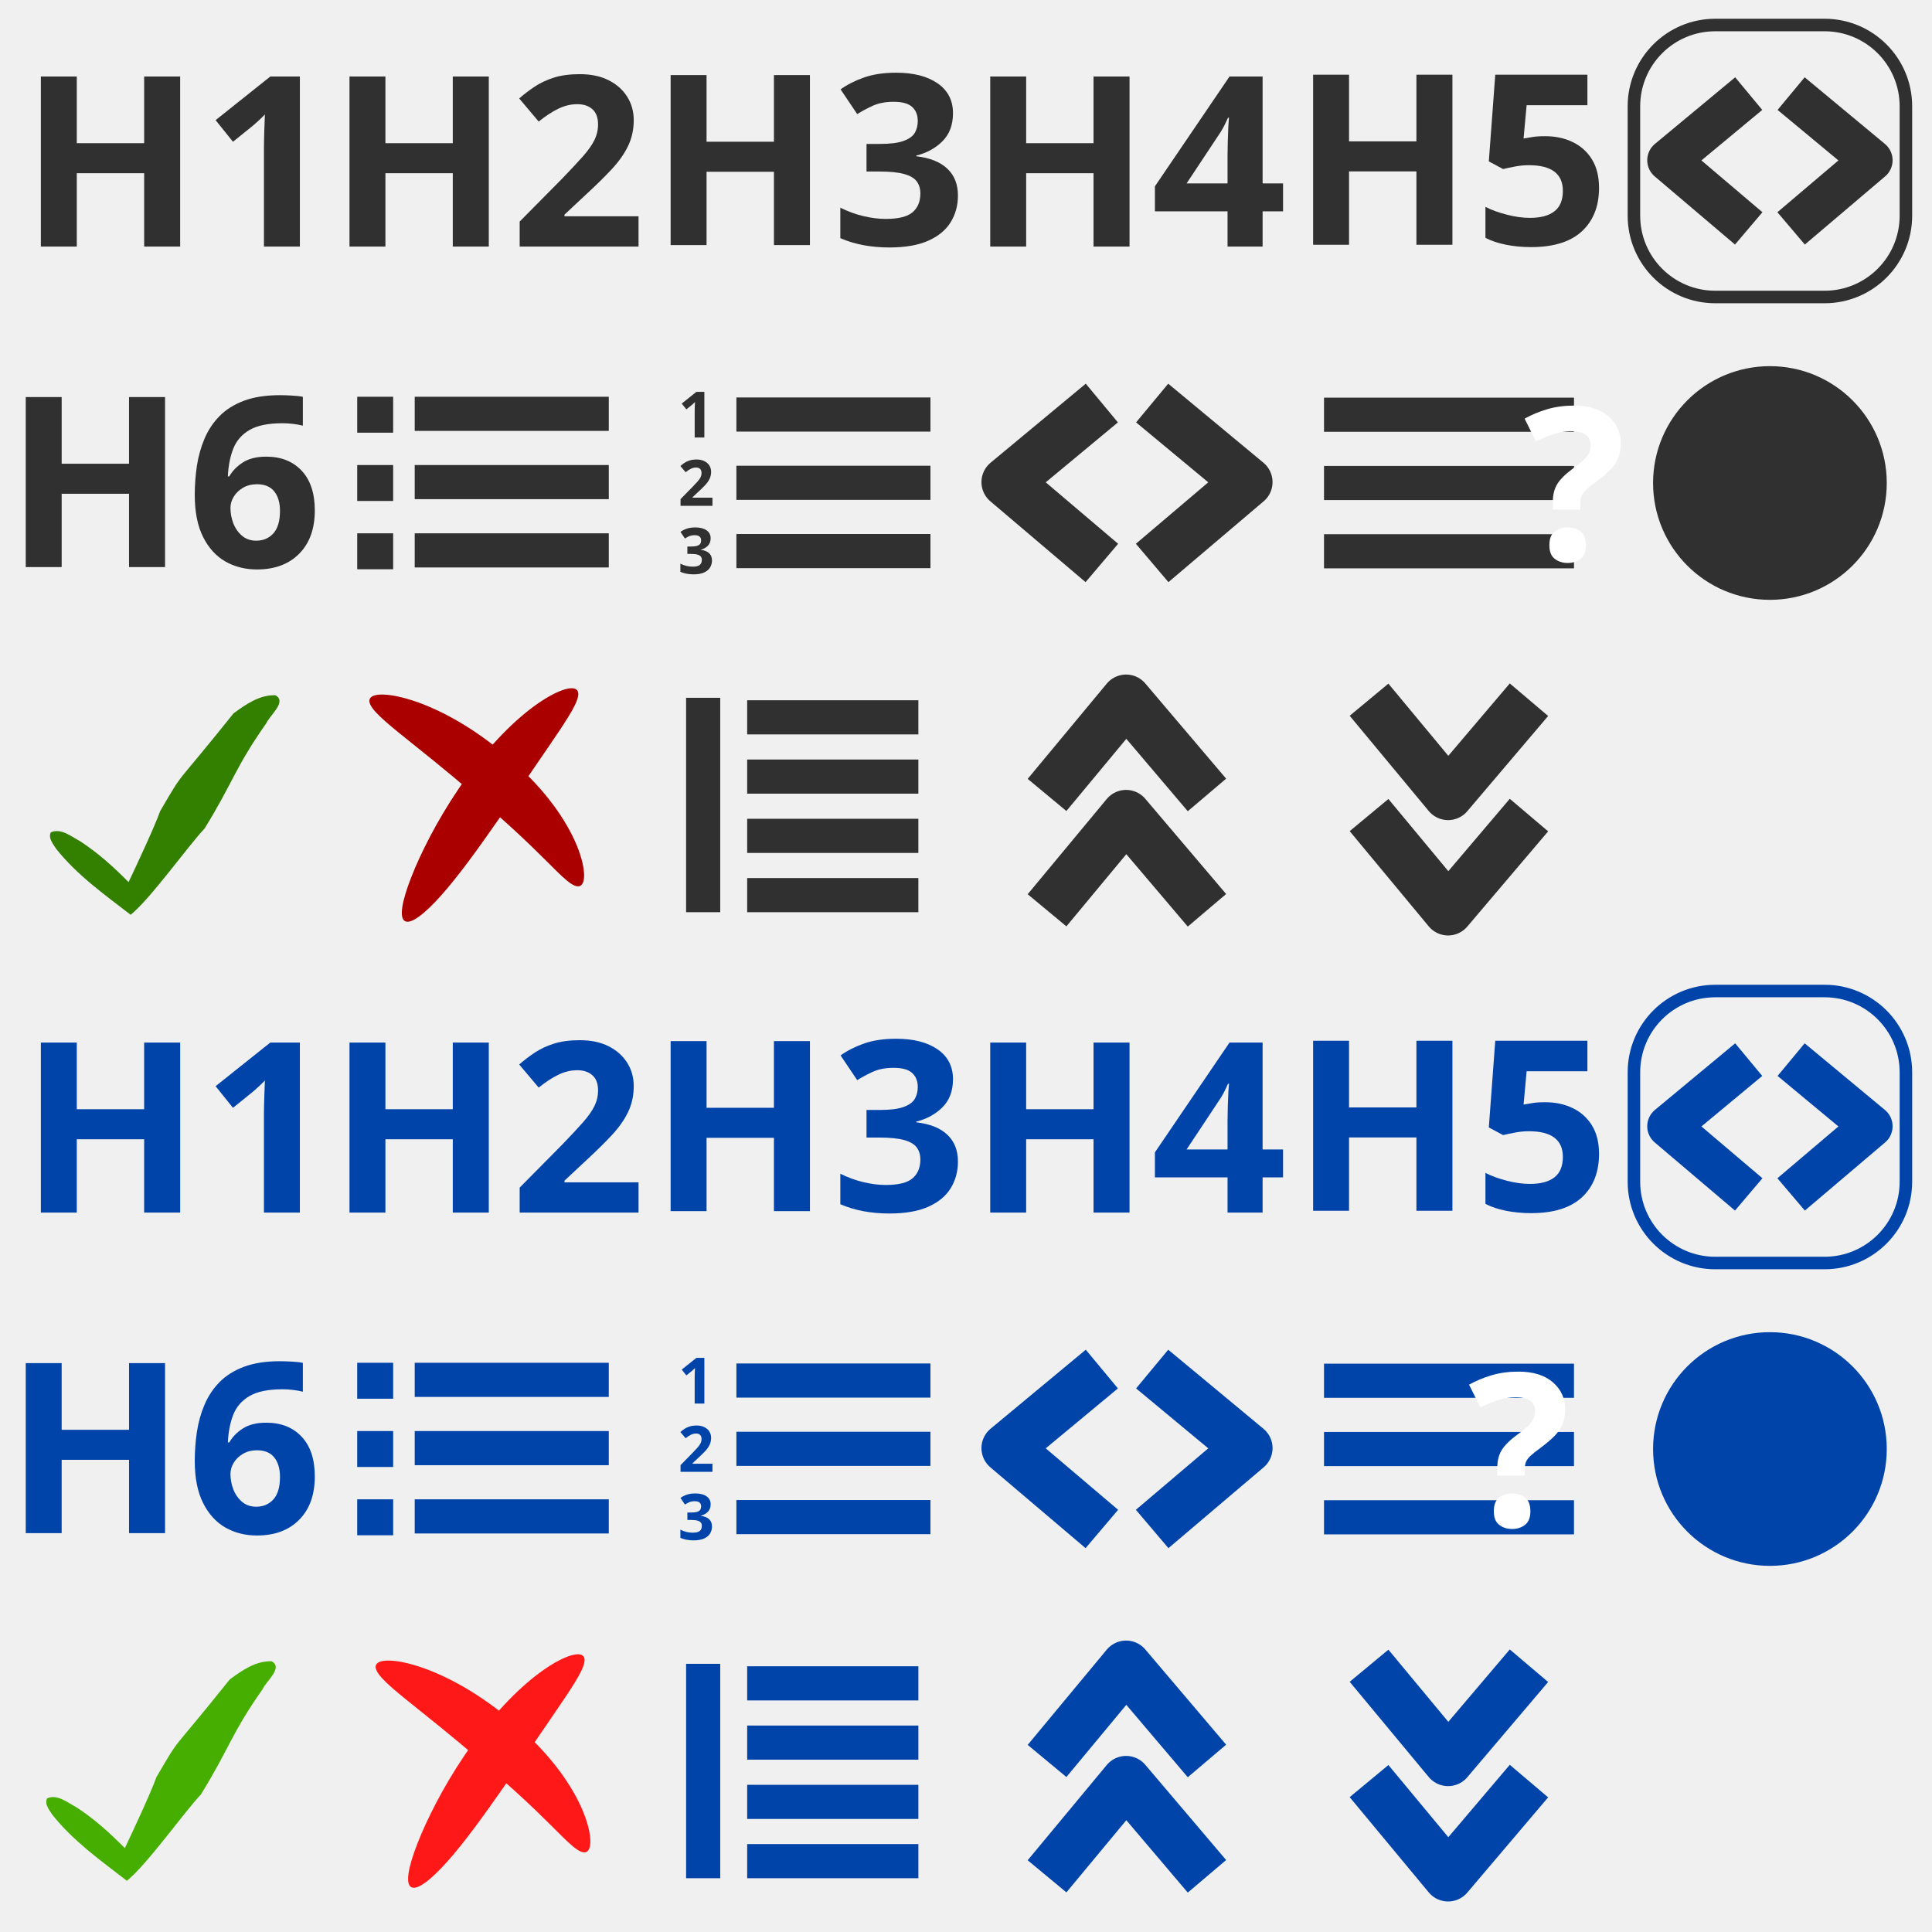
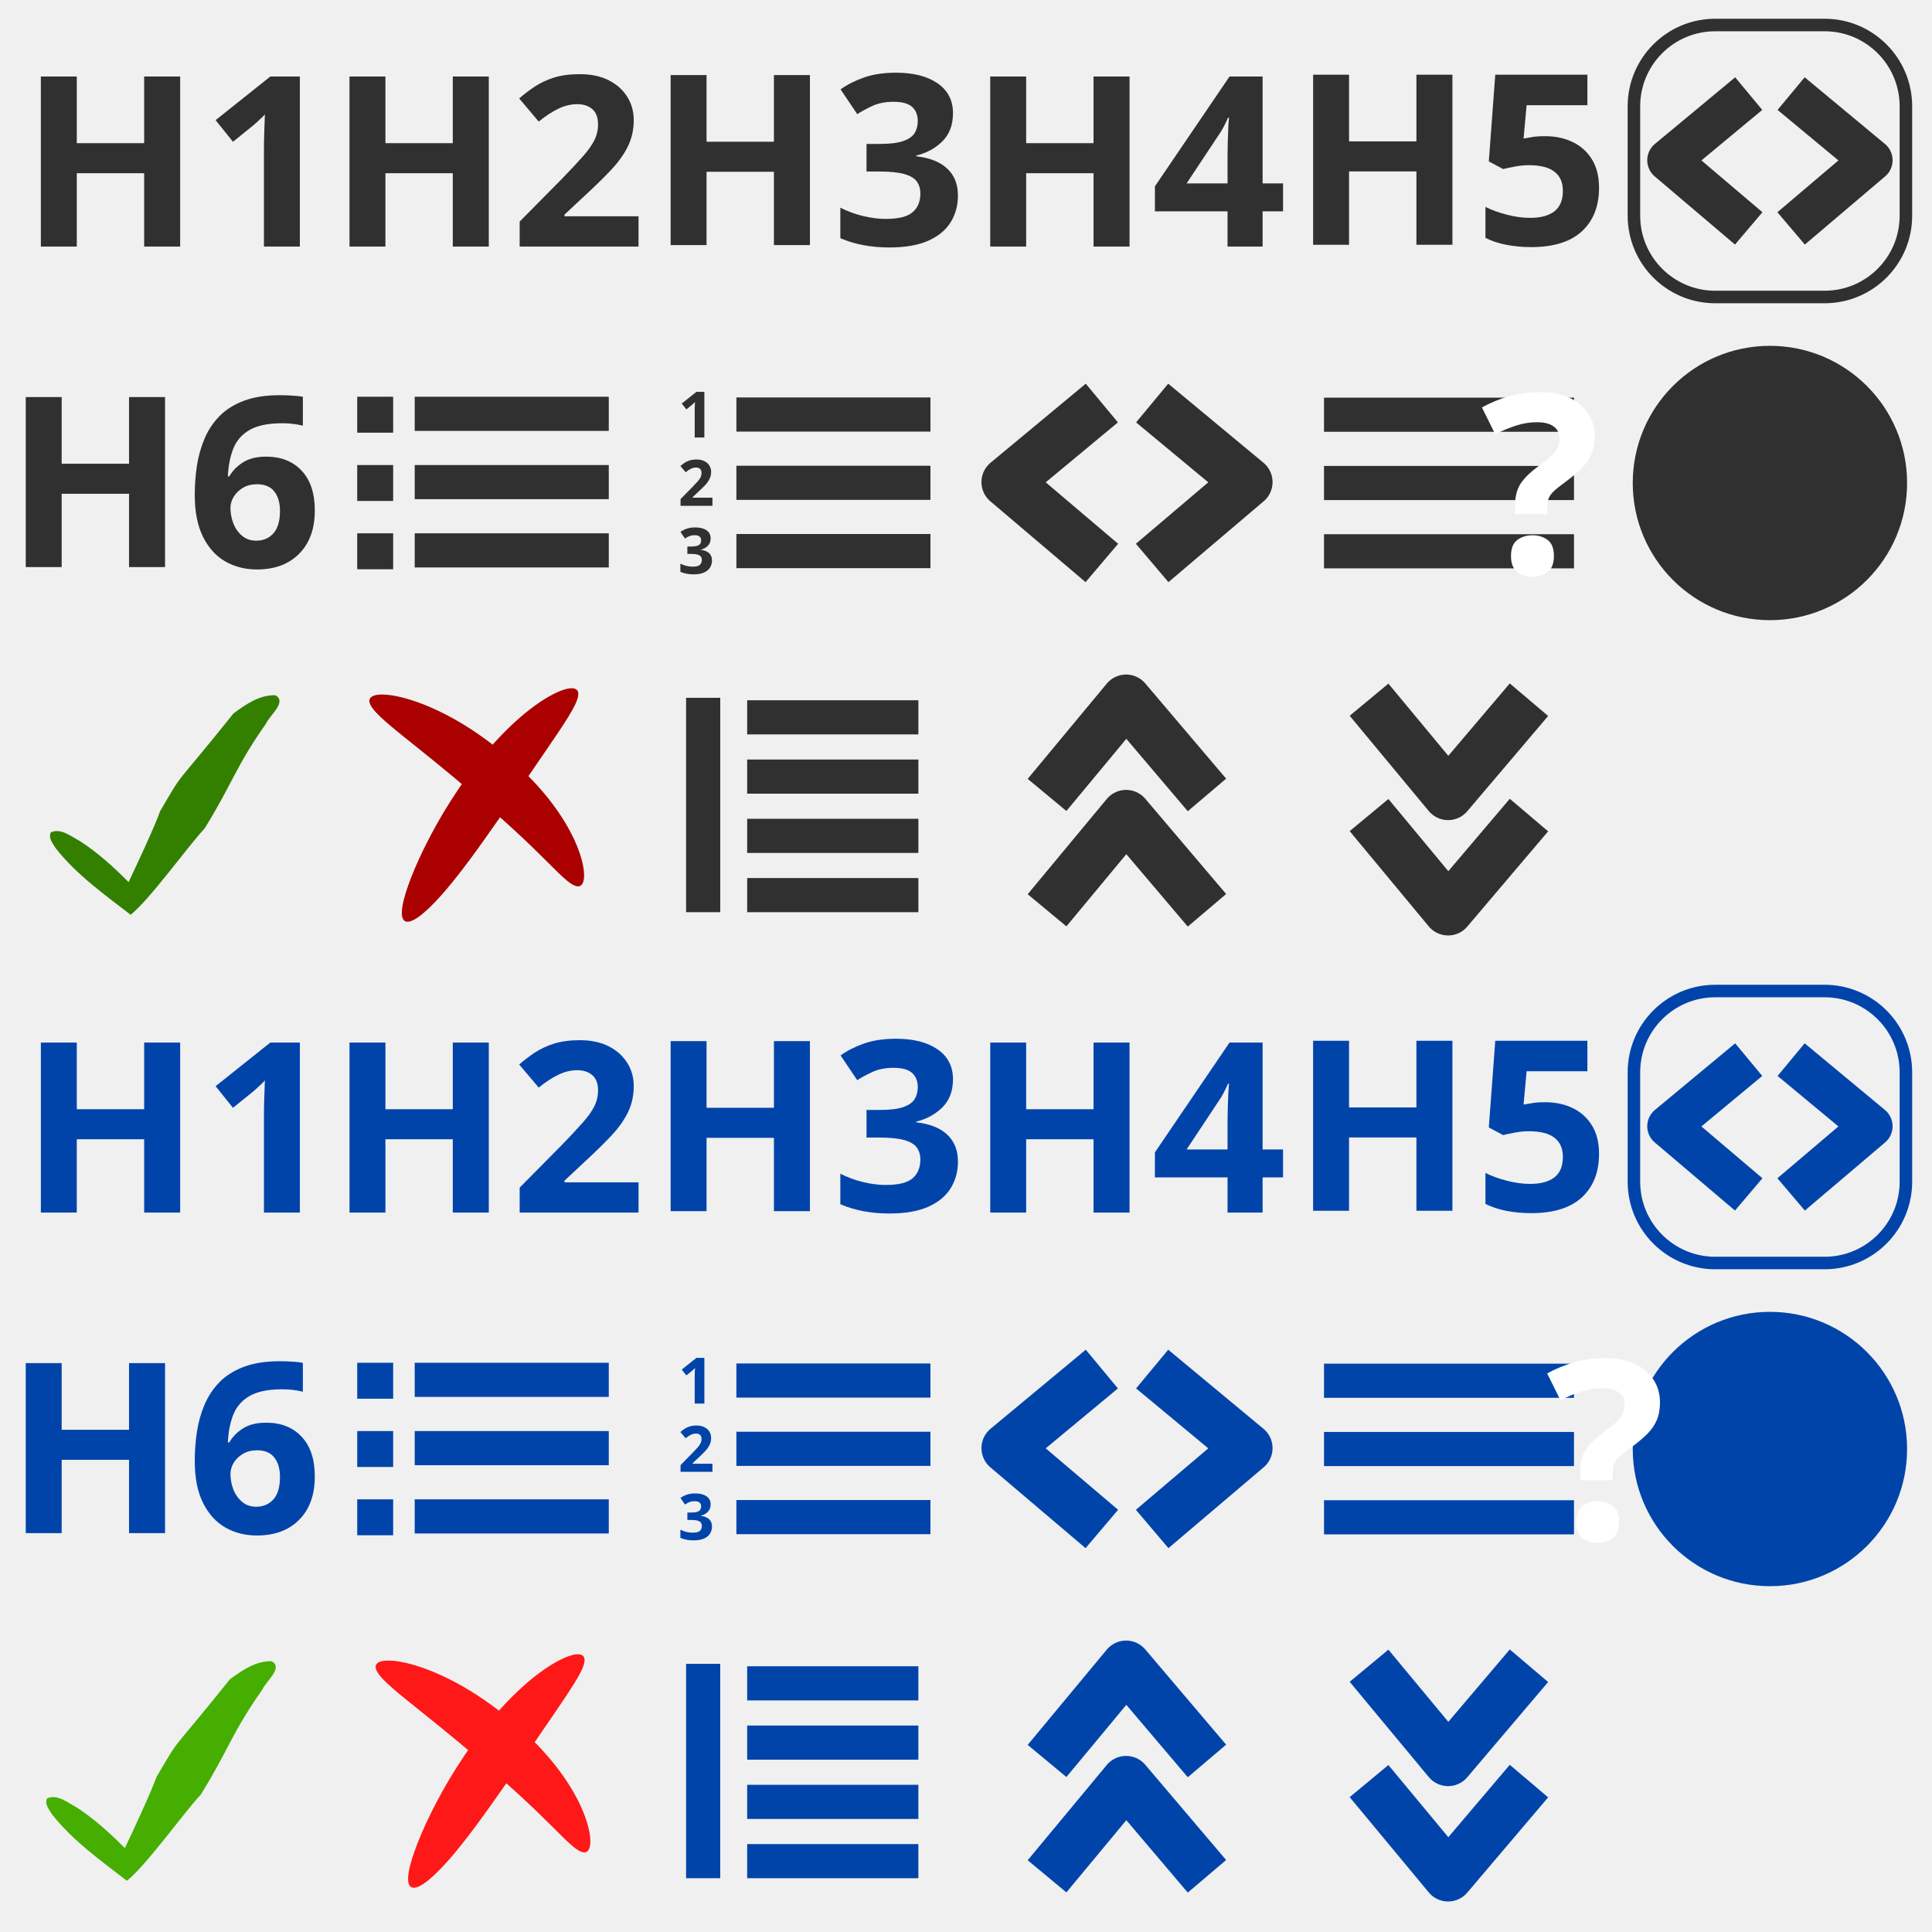
<svg xmlns="http://www.w3.org/2000/svg" width="384" height="384" id="svg2" version="1.1">
  <defs id="defs4">
    </defs>
  <g id="layer2" style="display:none" transform="translate(0,64)">
    <rect transform="translate(0,-732.3622)" style="opacity:0.15;fill:#303030;fill-opacity:1;fill-rule:nonzero;stroke:#000000;stroke-opacity:1;display:inline" id="rect3788" width="64" height="64" x="4.9004854e-009" y="668.362" />
    <rect transform="translate(0,-732.3622)" style="opacity:0.15;fill:#303030;fill-opacity:1;fill-rule:nonzero;stroke:#000000;stroke-opacity:1;display:inline" id="rect3790" width="64" height="64" x="64" y="668.362" />
    <rect transform="translate(0,-732.3622)" style="opacity:0.15;fill:#303030;fill-opacity:1;fill-rule:nonzero;stroke:#000000;stroke-opacity:1;display:inline" id="rect3792" width="64" height="64" x="128" y="668.362" />
    <rect transform="translate(0,-732.3622)" style="opacity:0.15;fill:#303030;fill-opacity:1;fill-rule:nonzero;stroke:#000000;stroke-opacity:1;display:inline" id="rect3794" width="64" height="64" x="192" y="668.362" />
    <rect transform="translate(0,-732.3622)" style="opacity:0.15;fill:#303030;fill-opacity:1;fill-rule:nonzero;stroke:#000000;stroke-opacity:1;display:inline" id="rect3796" width="64" height="64" x="256" y="668.362" />
    <rect transform="translate(0,-732.3622)" style="opacity:0.15;fill:#303030;fill-opacity:1;fill-rule:nonzero;stroke:#000000;stroke-opacity:1;display:inline" id="rect3798" width="64" height="64" x="4.9004854e-009" y="732.362" />
    <rect transform="translate(0,-732.3622)" style="opacity:0.15;fill:#303030;fill-opacity:1;fill-rule:nonzero;stroke:#000000;stroke-opacity:1;display:inline" id="rect3800" width="64" height="64" x="64" y="732.362" />
    <rect transform="translate(0,-732.3622)" style="opacity:0.15;fill:#303030;fill-opacity:1;fill-rule:nonzero;stroke:#000000;stroke-opacity:1;display:inline" id="rect3802" width="64" height="64" x="128" y="732.362" />
    <rect transform="translate(0,-732.3622)" style="opacity:0.15;fill:#303030;fill-opacity:1;fill-rule:nonzero;stroke:#000000;stroke-opacity:1;display:inline" id="rect3804" width="64" height="64" x="192" y="732.362" />
    <rect transform="translate(0,-732.3622)" style="opacity:0.15;fill:#303030;fill-opacity:1;fill-rule:nonzero;stroke:#000000;stroke-opacity:1;display:inline" id="rect3806" width="64" height="64" x="256" y="732.362" />
    <rect transform="translate(0,-732.3622)" y="796.362" x="4.9004854e-009" height="64" width="64" id="rect3808" style="opacity:0.15;fill:#303030;fill-opacity:1;fill-rule:nonzero;stroke:#000000;stroke-opacity:1;display:inline" />
    <rect transform="translate(0,-732.3622)" y="796.362" x="64" height="64" width="64" id="rect3810" style="opacity:0.15;fill:#303030;fill-opacity:1;fill-rule:nonzero;stroke:#000000;stroke-opacity:1;display:inline" />
    <rect transform="translate(0,-732.3622)" y="796.362" x="127.45" height="64" width="64" id="rect3812" style="opacity:0.15;fill:#303030;fill-opacity:1;fill-rule:nonzero;stroke:#000000;stroke-opacity:1;display:inline" />
    <rect transform="translate(0,-732.3622)" y="796.362" x="192" height="64" width="64" id="rect3814" style="opacity:0.15;fill:#303030;fill-opacity:1;fill-rule:nonzero;stroke:#000000;stroke-opacity:1;display:inline" />
    <rect transform="translate(0,-732.3622)" y="796.362" x="256" height="64" width="64" id="rect3816" style="opacity:0.15;fill:#303030;fill-opacity:1;fill-rule:nonzero;stroke:#000000;stroke-opacity:1;display:inline" />
    <rect transform="translate(0,-732.3622)" y="860.366" x="4.9004854e-009" height="64" width="64" id="rect3096" style="opacity:0.15;fill:#303030;fill-opacity:1;fill-rule:nonzero;stroke:#000000;stroke-opacity:1;display:inline" />
    <rect transform="translate(0,-732.3622)" y="860.366" x="64" height="64" width="64" id="rect3098" style="opacity:0.15;fill:#303030;fill-opacity:1;fill-rule:nonzero;stroke:#000000;stroke-opacity:1;display:inline" />
    <rect transform="translate(0,-732.3622)" y="860.366" x="128" height="64" width="64" id="rect3100" style="opacity:0.15;fill:#303030;fill-opacity:1;fill-rule:nonzero;stroke:#000000;stroke-opacity:1;display:inline" />
    <rect transform="translate(0,-732.3622)" y="860.366" x="192" height="64" width="64" id="rect3102" style="opacity:0.15;fill:#303030;fill-opacity:1;fill-rule:nonzero;stroke:#000000;stroke-opacity:1;display:inline" />
    <rect transform="translate(0,-732.3622)" y="860.366" x="256" height="64" width="64" id="rect3104" style="opacity:0.15;fill:#303030;fill-opacity:1;fill-rule:nonzero;stroke:#000000;stroke-opacity:1;display:inline" />
    <rect transform="translate(0,-732.3622)" y="924.366" x="4.9004854e-009" height="64" width="64" id="rect3106" style="opacity:0.15;fill:#303030;fill-opacity:1;fill-rule:nonzero;stroke:#000000;stroke-opacity:1;display:inline" />
    <rect transform="translate(0,-732.3622)" y="924.366" x="64" height="64" width="64" id="rect3108" style="opacity:0.15;fill:#303030;fill-opacity:1;fill-rule:nonzero;stroke:#000000;stroke-opacity:1;display:inline" />
    <rect transform="translate(0,-732.3622)" y="924.366" x="128" height="64" width="64" id="rect3110" style="opacity:0.15;fill:#303030;fill-opacity:1;fill-rule:nonzero;stroke:#000000;stroke-opacity:1;display:inline" />
    <rect transform="translate(0,-732.3622)" y="924.366" x="192" height="64" width="64" id="rect3112" style="opacity:0.15;fill:#303030;fill-opacity:1;fill-rule:nonzero;stroke:#000000;stroke-opacity:1;display:inline" />
    <rect transform="translate(0,-732.3622)" y="924.366" x="256" height="64" width="64" id="rect3114" style="opacity:0.15;fill:#303030;fill-opacity:1;fill-rule:nonzero;stroke:#000000;stroke-opacity:1;display:inline" />
    <rect transform="translate(0,-732.3622)" style="opacity:0.15;fill:#303030;fill-opacity:1;fill-rule:nonzero;stroke:#000000;stroke-opacity:1;display:inline" id="rect3116" width="64" height="64" x="4.9004854e-009" y="988.366" />
    <rect transform="translate(0,-732.3622)" style="opacity:0.15;fill:#303030;fill-opacity:1;fill-rule:nonzero;stroke:#000000;stroke-opacity:1;display:inline" id="rect3118" width="64" height="64" x="64" y="988.366" />
    <rect transform="translate(0,-732.3622)" style="opacity:0.15;fill:#303030;fill-opacity:1;fill-rule:nonzero;stroke:#000000;stroke-opacity:1;display:inline" id="rect3120" width="64" height="64" x="127.45" y="988.366" />
    <rect transform="translate(0,-732.3622)" style="opacity:0.15;fill:#303030;fill-opacity:1;fill-rule:nonzero;stroke:#000000;stroke-opacity:1;display:inline" id="rect3122" width="64" height="64" x="192" y="988.366" />
    <rect transform="translate(0,-732.3622)" style="opacity:0.15;fill:#303030;fill-opacity:1;fill-rule:nonzero;stroke:#000000;stroke-opacity:1;display:inline" id="rect3124" width="64" height="64" x="256" y="988.366" />
  </g>
  <g id="layer1" transform="translate(0,-668.3622)" style="display:inline">
    <text xml:space="preserve" style="font-size:47.322px;font-style:normal;font-variant:normal;font-weight:bold;font-stretch:normal;line-height:125%;letter-spacing:0px;word-spacing:0px;fill:#000000;fill-opacity:1;stroke:none;font-family:Droid Sans;-inkscape-font-specification:Sans Bold" x="3.856" y="717.369" id="text3755">
      <tspan id="tspan3757" x="3.856" y="717.369" style="font-style:normal;font-variant:normal;font-weight:bold;font-stretch:normal;fill:#303030;fill-opacity:1;font-family:Sans;-inkscape-font-specification:Sans Bold">H1</tspan>
    </text>
    <text id="text3763" y="717.369" x="65.199" style="font-size:47.322px;font-style:normal;font-variant:normal;font-weight:bold;font-stretch:normal;line-height:125%;letter-spacing:0px;word-spacing:0px;fill:#000000;fill-opacity:1;stroke:none;font-family:Droid Sans;-inkscape-font-specification:Sans Bold" xml:space="preserve">
      <tspan style="font-style:normal;font-variant:normal;font-weight:bold;font-stretch:normal;fill:#303030;fill-opacity:1;font-family:Sans;-inkscape-font-specification:Sans Bold" y="717.369" x="65.199" id="tspan3765">H2</tspan>
    </text>
    <text xml:space="preserve" style="font-size:47.322px;font-style:normal;font-variant:normal;font-weight:bold;font-stretch:normal;line-height:125%;letter-spacing:0px;word-spacing:0px;fill:#000000;fill-opacity:1;stroke:none;font-family:Droid Sans;-inkscape-font-specification:Sans Bold" x="129.026" y="717.08" id="text3767">
      <tspan id="tspan3769" x="129.026" y="717.08" style="font-style:normal;font-variant:normal;font-weight:bold;font-stretch:normal;fill:#303030;fill-opacity:1;font-family:Sans;-inkscape-font-specification:Sans Bold">H3</tspan>
    </text>
    <text id="text3771" y="717.369" x="192.552" style="font-size:47.322px;font-style:normal;font-variant:normal;font-weight:bold;font-stretch:normal;line-height:125%;letter-spacing:0px;word-spacing:0px;fill:#000000;fill-opacity:1;stroke:none;font-family:Droid Sans;-inkscape-font-specification:Sans Bold" xml:space="preserve">
      <tspan style="font-style:normal;font-variant:normal;font-weight:bold;font-stretch:normal;fill:#303030;fill-opacity:1;font-family:Sans;-inkscape-font-specification:Sans Bold" y="717.369" x="192.552" id="tspan3773">H4</tspan>
    </text>
    <text xml:space="preserve" style="font-size:47.322px;font-style:normal;font-variant:normal;font-weight:bold;font-stretch:normal;line-height:125%;letter-spacing:0px;word-spacing:0px;fill:#000000;fill-opacity:1;stroke:none;font-family:Droid Sans;-inkscape-font-specification:Sans Bold" x="0.853" y="781.08" id="text3775">
      <tspan id="tspan3777" x="0.853" y="781.08" style="font-style:normal;font-variant:normal;font-weight:bold;font-stretch:normal;fill:#303030;fill-opacity:1;font-family:Sans;-inkscape-font-specification:Sans Bold">H6</tspan>
    </text>
    <text id="text3779" y="717.01" x="256.725" style="font-size:47.322px;font-style:normal;font-variant:normal;font-weight:bold;font-stretch:normal;line-height:125%;letter-spacing:0px;word-spacing:0px;fill:#000000;fill-opacity:1;stroke:none;font-family:Droid Sans;-inkscape-font-specification:Sans Bold" xml:space="preserve">
      <tspan style="font-style:normal;font-variant:normal;font-weight:bold;font-stretch:normal;fill:#303030;fill-opacity:1;font-family:Sans;-inkscape-font-specification:Sans Bold" y="717.01" x="256.725" id="tspan3781">H5</tspan>
    </text>
    <g id="g3870" transform="translate(1.357143,-63.71425)">
      <g id="g3850">
        <rect style="fill:#303030;fill-opacity:1;fill-rule:nonzero;stroke:none" id="rect3838" width="7.143" height="7.143" x="69.643" y="810.934" />
        <rect y="810.934" x="81.071" height="6.786" width="38.571" id="rect3840" style="fill:#303030;fill-opacity:1;fill-rule:nonzero;stroke:none" />
      </g>
      <g transform="translate(0,1.785706)" id="g3854">
        <rect y="822.719" x="69.643" height="7.143" width="7.143" id="rect3842" style="fill:#303030;fill-opacity:1;fill-rule:nonzero;stroke:none" />
        <rect style="fill:#303030;fill-opacity:1;fill-rule:nonzero;stroke:none" id="rect3844" width="38.571" height="6.786" x="81.071" y="822.719" />
      </g>
      <g id="g3858">
        <rect style="fill:#303030;fill-opacity:1;fill-rule:nonzero;stroke:none" id="rect3846" width="7.143" height="7.143" x="69.643" y="838.076" />
        <rect y="838.076" x="81.071" height="6.786" width="38.571" id="rect3848" style="fill:#303030;fill-opacity:1;fill-rule:nonzero;stroke:none" />
      </g>
    </g>
    <g id="g3866" transform="translate(64.71429,-63.17856)">
      <path id="path3862" d="m 154.286,811.648 -18.929,15.714 18.929,16.071 0,0" style="fill:none;stroke:#303030;stroke-width:10;stroke-linecap:butt;stroke-linejoin:round;stroke-miterlimit:4;stroke-opacity:1;stroke-dasharray:none" />
      <path style="fill:none;stroke:#303030;stroke-width:10;stroke-linecap:butt;stroke-linejoin:round;stroke-miterlimit:4;stroke-opacity:1;stroke-dasharray:none" d="m 164.286,811.648 18.929,15.714 -18.929,16.071 0,0" id="path3864" />
    </g>
    <g id="g3928" transform="translate(0.641662,-63.57453)">
      <rect y="810.934" x="145.721" height="6.786" width="38.571" id="rect3887" style="fill:#303030;fill-opacity:1;fill-rule:nonzero;stroke:none" />
      <rect style="fill:#303030;fill-opacity:1;fill-rule:nonzero;stroke:none" id="rect3893" width="38.571" height="6.786" x="145.721" y="824.505" />
      <rect y="838.076" x="145.721" height="6.786" width="38.571" id="rect3899" style="fill:#303030;fill-opacity:1;fill-rule:nonzero;stroke:none" />
      <text id="text3916" y="818.9" x="134.107" style="font-size:12.726px;font-style:normal;font-variant:normal;font-weight:bold;font-stretch:normal;line-height:125%;letter-spacing:0px;word-spacing:0px;fill:#000000;fill-opacity:1;stroke:none;font-family:Sans;-inkscape-font-specification:Sans Bold" xml:space="preserve">
        <tspan style="font-weight:bold;fill:#303030;fill-opacity:1;-inkscape-font-specification:Sans Bold" y="818.9" x="134.107" id="tspan3918">1</tspan>
      </text>
      <text xml:space="preserve" style="font-size:12.726px;font-style:normal;font-variant:normal;font-weight:bold;font-stretch:normal;line-height:125%;letter-spacing:0px;word-spacing:0px;fill:#000000;fill-opacity:1;stroke:none;font-family:Sans;-inkscape-font-specification:Sans Bold" x="134.107" y="832.471" id="text3920">
        <tspan id="tspan3922" x="134.107" y="832.471" style="font-weight:bold;fill:#303030;fill-opacity:1;-inkscape-font-specification:Sans Bold">2</tspan>
      </text>
      <text id="text3924" y="845.965" x="134.107" style="font-size:12.726px;font-style:normal;font-variant:normal;font-weight:bold;font-stretch:normal;line-height:125%;letter-spacing:0px;word-spacing:0px;fill:#000000;fill-opacity:1;stroke:none;font-family:Sans;-inkscape-font-specification:Sans Bold" xml:space="preserve">
        <tspan style="font-weight:bold;fill:#303030;fill-opacity:1;-inkscape-font-specification:Sans Bold" y="845.965" x="134.107" id="tspan3926">3</tspan>
      </text>
    </g>
    <g id="g3974" transform="translate(-1.255676,-63.53568)">
      <rect y="810.934" x="264.414" height="6.786" width="49.683" id="rect3945" style="fill:#303030;fill-opacity:1;fill-rule:nonzero;stroke:none" />
      <rect style="fill:#303030;fill-opacity:1;fill-rule:nonzero;stroke:none" id="rect3951" width="49.683" height="6.786" x="264.414" y="824.505" />
      <rect y="838.076" x="264.414" height="6.786" width="49.683" id="rect3957" style="fill:#303030;fill-opacity:1;fill-rule:nonzero;stroke:none" />
    </g>
    <g id="g4180" transform="translate(0,-1.049125)">
      <path id="path3829" d="m 73.485,808.344 c 0.266,-0.637 1.263,-0.944 2.856,-0.878 1.594,0.066 3.782,0.51 6.357,1.405 2.574,0.895 5.532,2.243 8.623,4.062 3.092,1.818 6.314,4.107 9.426,6.787 0.167,0.144 0.333,0.288 0.498,0.433 3.042,2.614 5.767,5.44 7.969,8.25 2.202,2.81 3.88,5.599 5.005,8.072 1.125,2.473 1.704,4.623 1.842,6.195 0.139,1.571 -0.15,2.558 -0.772,2.835 -0.622,0.276 -1.514,-0.172 -2.645,-1.101 -1.13,-0.93 -2.51,-2.336 -4.2,-4.02 -1.689,-1.684 -3.696,-3.647 -6.013,-5.783 -2.317,-2.136 -4.947,-4.449 -7.738,-6.895 -0.153,-0.131 -0.306,-0.262 -0.46,-0.394 -2.861,-2.445 -5.613,-4.729 -8.144,-6.783 -2.531,-2.054 -4.843,-3.878 -6.79,-5.462 -1.947,-1.585 -3.529,-2.934 -4.563,-4.057 -1.034,-1.124 -1.519,-2.028 -1.253,-2.665 0,0 0,0 0,0 z" style="fill:#aa0000;fill-rule:evenodd;stroke:none" />
      <path id="path3833" d="m 114.71,806.602 c 0.44,0.531 0.236,1.541 -0.429,2.925 -0.665,1.384 -1.785,3.148 -3.19,5.254 -1.406,2.107 -3.095,4.561 -4.971,7.303 -1.876,2.742 -3.941,5.774 -6.164,8.957 -0.189,0.27 -0.377,0.539 -0.565,0.807 -2.146,3.076 -4.218,6.015 -6.188,8.659 -1.97,2.644 -3.838,4.992 -5.532,6.892 -3.388,3.801 -6.072,5.788 -7.217,5.072 -1.145,-0.716 -0.565,-3.966 1.289,-8.709 0.927,-2.372 2.178,-5.121 3.744,-8.104 1.566,-2.983 3.451,-6.202 5.67,-9.473 0.191,-0.283 0.384,-0.566 0.58,-0.85 2.305,-3.341 4.754,-6.414 7.198,-9.037 2.443,-2.623 4.878,-4.795 7.084,-6.424 2.206,-1.629 4.177,-2.717 5.69,-3.26 1.513,-0.542 2.563,-0.545 3.003,-0.014 0,0 0,0 0,0 z" style="fill:#aa0000;fill-rule:evenodd;stroke:none" />
    </g>
    <path style="fill:#338000;fill-rule:evenodd;stroke:none" d="m 10.102,833.801 c 1.999,-0.922 4.097,0.851 5.837,1.769 3.532,2.288 6.661,5.137 9.618,8.117 1.365,-2.872 5.25,-11.156 6.277,-14.116 5.132,-8.738 2.071,-3.789 14.572,-19.407 2.42,-1.79 5.196,-3.729 8.334,-3.613 2.372,1.274 -1.16,4.022 -1.829,5.582 -6.22,8.851 -6.576,11.723 -12.25,20.906 -3.352,3.559 -10.859,14.105 -14.699,17.141 -5.208,-4.025 -10.684,-7.91 -14.803,-13.11 -0.579,-0.927 -1.632,-2.124 -1.057,-3.268 z" id="path3062" />
    <g id="g3087" transform="translate(-3.030455,-64.00002)">
      <rect style="fill:#303030;fill-opacity:1;fill-rule:nonzero;stroke:none" id="rect3064" width="34.026" height="6.786" x="151.537" y="871.544" />
      <rect y="895.103" x="151.537" height="6.786" width="34.026" id="rect3066" style="fill:#303030;fill-opacity:1;fill-rule:nonzero;stroke:none" />
      <rect style="fill:#303030;fill-opacity:1;fill-rule:nonzero;stroke:none" id="rect3068" width="34.026" height="6.786" x="151.537" y="906.883" />
      <rect transform="matrix(0,-1,1,0,0,0)" y="139.398" x="-913.668" height="6.786" width="42.612" id="rect3073" style="fill:#303030;fill-opacity:1;fill-rule:nonzero;stroke:none" />
      <rect y="883.324" x="151.537" height="6.786" width="34.026" id="rect3085" style="fill:#303030;fill-opacity:1;fill-rule:nonzero;stroke:none" />
    </g>
    <g id="g3076" transform="translate(-0.50508,-66.1345)">
      <path style="fill:none;stroke:#303030;stroke-width:10;stroke-linecap:butt;stroke-linejoin:round;stroke-miterlimit:4;stroke-opacity:1;stroke-dasharray:none" d="m 208.612,915.425 15.714,-18.929 16.071,18.929 0,0" id="path3070" />
      <path id="path3072" d="m 208.612,892.497 15.714,-18.929 16.071,18.929 0,0" style="fill:none;stroke:#303030;stroke-width:10;stroke-linecap:butt;stroke-linejoin:round;stroke-miterlimit:4;stroke-opacity:1;stroke-dasharray:none" />
    </g>
    <g id="g3080" transform="matrix(1,0,0,-1,63.49492,1722.859)">
      <path id="path3082" d="m 208.612,915.425 15.714,-18.929 16.071,18.929 0,0" style="fill:none;stroke:#303030;stroke-width:10;stroke-linecap:butt;stroke-linejoin:round;stroke-miterlimit:4;stroke-opacity:1;stroke-dasharray:none" />
      <path style="fill:none;stroke:#303030;stroke-width:10;stroke-linecap:butt;stroke-linejoin:round;stroke-miterlimit:4;stroke-opacity:1;stroke-dasharray:none" d="m 208.612,892.497 15.714,-18.929 16.071,18.929 0,0" id="path3084" />
    </g>
    <text id="text3126" y="909.372" x="3.856" style="font-size:47.322px;font-style:normal;font-variant:normal;font-weight:bold;font-stretch:normal;line-height:125%;letter-spacing:0px;word-spacing:0px;fill:#0044aa;fill-opacity:1;stroke:none;font-family:Droid Sans;-inkscape-font-specification:Sans Bold" xml:space="preserve">
      <tspan style="font-style:normal;font-variant:normal;font-weight:bold;font-stretch:normal;fill:#0044aa;fill-opacity:1;font-family:Sans;-inkscape-font-specification:Sans Bold" y="909.372" x="3.856" id="tspan3128">H1</tspan>
    </text>
    <text xml:space="preserve" style="font-size:47.322px;font-style:normal;font-variant:normal;font-weight:bold;font-stretch:normal;line-height:125%;letter-spacing:0px;word-spacing:0px;fill:#0044aa;fill-opacity:1;stroke:none;font-family:Droid Sans;-inkscape-font-specification:Sans Bold" x="65.199" y="909.372" id="text3130">
      <tspan id="tspan3132" x="65.199" y="909.372" style="font-style:normal;font-variant:normal;font-weight:bold;font-stretch:normal;fill:#0044aa;fill-opacity:1;font-family:Sans;-inkscape-font-specification:Sans Bold">H2</tspan>
    </text>
    <text id="text3134" y="909.083" x="129.026" style="font-size:47.322px;font-style:normal;font-variant:normal;font-weight:bold;font-stretch:normal;line-height:125%;letter-spacing:0px;word-spacing:0px;fill:#0044aa;fill-opacity:1;stroke:none;font-family:Droid Sans;-inkscape-font-specification:Sans Bold" xml:space="preserve">
      <tspan style="font-style:normal;font-variant:normal;font-weight:bold;font-stretch:normal;fill:#0044aa;fill-opacity:1;font-family:Sans;-inkscape-font-specification:Sans Bold" y="909.083" x="129.026" id="tspan3136">H3</tspan>
    </text>
    <text xml:space="preserve" style="font-size:47.322px;font-style:normal;font-variant:normal;font-weight:bold;font-stretch:normal;line-height:125%;letter-spacing:0px;word-spacing:0px;fill:#0044aa;fill-opacity:1;stroke:none;font-family:Droid Sans;-inkscape-font-specification:Sans Bold" x="192.552" y="909.372" id="text3138">
      <tspan id="tspan3140" x="192.552" y="909.372" style="font-style:normal;font-variant:normal;font-weight:bold;font-stretch:normal;fill:#0044aa;fill-opacity:1;font-family:Sans;-inkscape-font-specification:Sans Bold">H4</tspan>
    </text>
    <text id="text3142" y="973.083" x="0.853" style="font-size:47.322px;font-style:normal;font-variant:normal;font-weight:bold;font-stretch:normal;line-height:125%;letter-spacing:0px;word-spacing:0px;fill:#0044aa;fill-opacity:1;stroke:none;font-family:Droid Sans;-inkscape-font-specification:Sans Bold" xml:space="preserve">
      <tspan style="font-style:normal;font-variant:normal;font-weight:bold;font-stretch:normal;fill:#0044aa;fill-opacity:1;font-family:Sans;-inkscape-font-specification:Sans Bold" y="973.083" x="0.853" id="tspan3144">H6</tspan>
    </text>
    <text xml:space="preserve" style="font-size:47.322px;font-style:normal;font-variant:normal;font-weight:bold;font-stretch:normal;line-height:125%;letter-spacing:0px;word-spacing:0px;fill:#0044aa;fill-opacity:1;stroke:none;font-family:Droid Sans;-inkscape-font-specification:Sans Bold" x="256.725" y="909.014" id="text3146">
      <tspan id="tspan3148" x="256.725" y="909.014" style="font-style:normal;font-variant:normal;font-weight:bold;font-stretch:normal;fill:#0044aa;fill-opacity:1;font-family:Sans;-inkscape-font-specification:Sans Bold">H5</tspan>
    </text>
    <g transform="translate(1.357143,128.2896)" id="g3150" style="fill:#0044aa">
      <g id="g3152" style="fill:#0044aa">
        <rect y="810.934" x="69.643" height="7.143" width="7.143" id="rect3154" style="fill:#0044aa;fill-opacity:1;fill-rule:nonzero;stroke:none" />
        <rect style="fill:#0044aa;fill-opacity:1;fill-rule:nonzero;stroke:none" id="rect3156" width="38.571" height="6.786" x="81.071" y="810.934" />
      </g>
      <g id="g3158" transform="translate(0,1.785706)" style="fill:#0044aa">
        <rect style="fill:#0044aa;fill-opacity:1;fill-rule:nonzero;stroke:none" id="rect3160" width="7.143" height="7.143" x="69.643" y="822.719" />
        <rect y="822.719" x="81.071" height="6.786" width="38.571" id="rect3162" style="fill:#0044aa;fill-opacity:1;fill-rule:nonzero;stroke:none" />
      </g>
      <g id="g3164" style="fill:#0044aa">
        <rect y="838.076" x="69.643" height="7.143" width="7.143" id="rect3166" style="fill:#0044aa;fill-opacity:1;fill-rule:nonzero;stroke:none" />
        <rect style="fill:#0044aa;fill-opacity:1;fill-rule:nonzero;stroke:none" id="rect3168" width="38.571" height="6.786" x="81.071" y="838.076" />
      </g>
    </g>
    <g transform="translate(64.71429,128.8253)" id="g3170" style="stroke:#0044aa">
      <path style="fill:none;stroke:#0044aa;stroke-width:10;stroke-linecap:butt;stroke-linejoin:round;stroke-miterlimit:4;stroke-opacity:1;stroke-dasharray:none" d="m 154.286,811.648 -18.929,15.714 18.929,16.071 0,0" id="path3172" />
      <path id="path3174" d="m 164.286,811.648 18.929,15.714 -18.929,16.071 0,0" style="fill:none;stroke:#0044aa;stroke-width:10;stroke-linecap:butt;stroke-linejoin:round;stroke-miterlimit:4;stroke-opacity:1;stroke-dasharray:none" />
    </g>
    <g transform="translate(0.641662,128.4293)" id="g3176" style="fill:#0044aa">
      <rect style="fill:#0044aa;fill-opacity:1;fill-rule:nonzero;stroke:none" id="rect3178" width="38.571" height="6.786" x="145.721" y="810.934" />
      <rect y="824.505" x="145.721" height="6.786" width="38.571" id="rect3180" style="fill:#0044aa;fill-opacity:1;fill-rule:nonzero;stroke:none" />
      <rect style="fill:#0044aa;fill-opacity:1;fill-rule:nonzero;stroke:none" id="rect3182" width="38.571" height="6.786" x="145.721" y="838.076" />
      <text xml:space="preserve" style="font-size:12.726px;font-style:normal;font-variant:normal;font-weight:bold;font-stretch:normal;line-height:125%;letter-spacing:0px;word-spacing:0px;fill:#0044aa;fill-opacity:1;stroke:none;font-family:Sans;-inkscape-font-specification:Sans Bold" x="134.107" y="818.9" id="text3184">
        <tspan id="tspan3186" x="134.107" y="818.9" style="font-weight:bold;fill:#0044aa;fill-opacity:1;-inkscape-font-specification:Sans Bold">1</tspan>
      </text>
      <text id="text3188" y="832.471" x="134.107" style="font-size:12.726px;font-style:normal;font-variant:normal;font-weight:bold;font-stretch:normal;line-height:125%;letter-spacing:0px;word-spacing:0px;fill:#0044aa;fill-opacity:1;stroke:none;font-family:Sans;-inkscape-font-specification:Sans Bold" xml:space="preserve">
        <tspan style="font-weight:bold;fill:#0044aa;fill-opacity:1;-inkscape-font-specification:Sans Bold" y="832.471" x="134.107" id="tspan3190">2</tspan>
      </text>
      <text xml:space="preserve" style="font-size:12.726px;font-style:normal;font-variant:normal;font-weight:bold;font-stretch:normal;line-height:125%;letter-spacing:0px;word-spacing:0px;fill:#0044aa;fill-opacity:1;stroke:none;font-family:Sans;-inkscape-font-specification:Sans Bold" x="134.107" y="845.965" id="text3192">
        <tspan id="tspan3194" x="134.107" y="845.965" style="font-weight:bold;fill:#0044aa;fill-opacity:1;-inkscape-font-specification:Sans Bold">3</tspan>
      </text>
    </g>
    <g transform="translate(-1.255676,128.4682)" id="g3196" style="fill:#0044aa">
      <rect style="fill:#0044aa;fill-opacity:1;fill-rule:nonzero;stroke:none" id="rect3198" width="49.683" height="6.786" x="264.414" y="810.934" />
      <rect y="824.505" x="264.414" height="6.786" width="49.683" id="rect3200" style="fill:#0044aa;fill-opacity:1;fill-rule:nonzero;stroke:none" />
      <rect style="fill:#0044aa;fill-opacity:1;fill-rule:nonzero;stroke:none" id="rect3202" width="49.683" height="6.786" x="264.414" y="838.076" />
    </g>
    <g id="g4176" transform="translate(1.24474,-2.038952)">
      <path style="fill:#ff1818;fill-opacity:1;fill-rule:evenodd;stroke:none" d="m 73.485,1001.338 c 0.266,-0.637 1.263,-0.944 2.856,-0.878 1.594,0.066 3.782,0.51 6.357,1.405 2.574,0.895 5.532,2.243 8.623,4.062 3.092,1.818 6.314,4.107 9.426,6.787 0.167,0.144 0.333,0.288 0.498,0.433 3.042,2.614 5.767,5.44 7.969,8.25 2.202,2.81 3.88,5.599 5.005,8.072 1.125,2.473 1.704,4.623 1.842,6.195 0.139,1.571 -0.15,2.558 -0.772,2.835 -0.622,0.277 -1.514,-0.172 -2.645,-1.101 -1.13,-0.93 -2.51,-2.336 -4.2,-4.02 -1.689,-1.684 -3.696,-3.647 -6.013,-5.783 -2.317,-2.136 -4.947,-4.449 -7.738,-6.895 -0.153,-0.131 -0.306,-0.262 -0.46,-0.394 -2.861,-2.445 -5.613,-4.729 -8.144,-6.783 -2.531,-2.054 -4.843,-3.878 -6.79,-5.462 -1.947,-1.585 -3.529,-2.933 -4.563,-4.057 -1.034,-1.124 -1.519,-2.028 -1.253,-2.665 0,0 0,0 0,0 z" id="path3204" />
      <path style="fill:#ff1818;fill-opacity:1;fill-rule:evenodd;stroke:none" d="m 114.71,999.596 c 0.44,0.531 0.236,1.541 -0.429,2.925 -0.665,1.384 -1.785,3.148 -3.19,5.254 -1.406,2.107 -3.095,4.561 -4.971,7.303 -1.876,2.742 -3.941,5.774 -6.164,8.957 -0.189,0.27 -0.377,0.539 -0.565,0.807 -2.146,3.076 -4.218,6.014 -6.188,8.659 -1.97,2.644 -3.838,4.992 -5.532,6.892 -3.388,3.801 -6.072,5.788 -7.217,5.072 -1.145,-0.716 -0.565,-3.966 1.289,-8.709 0.927,-2.372 2.178,-5.121 3.744,-8.104 1.566,-2.983 3.451,-6.202 5.67,-9.473 0.191,-0.283 0.384,-0.566 0.58,-0.85 2.305,-3.341 4.754,-6.414 7.198,-9.037 2.443,-2.623 4.878,-4.795 7.083,-6.424 2.206,-1.629 4.177,-2.717 5.69,-3.26 1.513,-0.542 2.563,-0.545 3.003,-0.014 0,0 0,0 0,0 z" id="path3206" />
    </g>
    <path id="path3208" d="m 9.36,1025.805 c 1.999,-0.922 4.097,0.851 5.837,1.769 3.532,2.288 6.661,5.138 9.618,8.117 1.365,-2.872 5.25,-11.156 6.277,-14.116 5.132,-8.738 2.071,-3.789 14.572,-19.407 2.42,-1.79 5.196,-3.729 8.334,-3.613 2.372,1.274 -1.16,4.022 -1.829,5.582 -6.22,8.851 -6.576,11.723 -12.25,20.906 -3.352,3.559 -10.859,14.105 -14.699,17.141 -5.208,-4.025 -10.684,-7.91 -14.803,-13.11 -0.579,-0.926 -1.632,-2.124 -1.057,-3.268 z" style="fill:#45ae00;fill-opacity:1;fill-rule:evenodd;stroke:none" />
    <g transform="translate(-3.030455,128.0039)" id="g3210" style="fill:#0044aa">
      <rect y="871.544" x="151.537" height="6.786" width="34.026" id="rect3212" style="fill:#0044aa;fill-opacity:1;fill-rule:nonzero;stroke:none" />
      <rect style="fill:#0044aa;fill-opacity:1;fill-rule:nonzero;stroke:none" id="rect3214" width="34.026" height="6.786" x="151.537" y="895.103" />
      <rect y="906.883" x="151.537" height="6.786" width="34.026" id="rect3216" style="fill:#0044aa;fill-opacity:1;fill-rule:nonzero;stroke:none" />
      <rect style="fill:#0044aa;fill-opacity:1;fill-rule:nonzero;stroke:none" id="rect3218" width="42.612" height="6.786" x="-913.668" y="139.398" transform="matrix(0,-1,1,0,0,0)" />
      <rect style="fill:#0044aa;fill-opacity:1;fill-rule:nonzero;stroke:none" id="rect3220" width="34.026" height="6.786" x="151.537" y="883.324" />
    </g>
    <g transform="translate(-0.50508,125.8694)" id="g3222" style="stroke:#0044aa">
      <path id="path3224" d="m 208.612,915.425 15.714,-18.929 16.071,18.929 0,0" style="fill:none;stroke:#0044aa;stroke-width:10;stroke-linecap:butt;stroke-linejoin:round;stroke-miterlimit:4;stroke-opacity:1;stroke-dasharray:none" />
      <path style="fill:none;stroke:#0044aa;stroke-width:10;stroke-linecap:butt;stroke-linejoin:round;stroke-miterlimit:4;stroke-opacity:1;stroke-dasharray:none" d="m 208.612,892.497 15.714,-18.929 16.071,18.929 0,0" id="path3226" />
    </g>
    <g transform="matrix(1,0,0,-1,63.49492,1914.863)" id="g3228" style="stroke:#0044aa">
      <path style="fill:none;stroke:#0044aa;stroke-width:10;stroke-linecap:butt;stroke-linejoin:round;stroke-miterlimit:4;stroke-opacity:1;stroke-dasharray:none" d="m 208.612,915.425 15.714,-18.929 16.071,18.929 0,0" id="path3230" />
      <path id="path3232" d="m 208.612,892.497 15.714,-18.929 16.071,18.929 0,0" style="fill:none;stroke:#0044aa;stroke-width:10;stroke-linecap:butt;stroke-linejoin:round;stroke-miterlimit:4;stroke-opacity:1;stroke-dasharray:none" />
    </g>
    <g id="g3951">
      <g id="g3916">
        <g transform="matrix(0.8428651,0,0,0.8428651,217.5279,2.856973)" id="g3137">
          <path style="fill:none;stroke:#303030;stroke-width:10;stroke-linecap:butt;stroke-linejoin:round;stroke-miterlimit:4;stroke-opacity:1;stroke-dasharray:none" d="m 154.286,811.648 -18.929,15.714 18.929,16.071 0,0" id="path3139" />
          <path id="path3141" d="m 164.286,811.648 18.929,15.714 -18.929,16.071 0,0" style="fill:none;stroke:#303030;stroke-width:10;stroke-linecap:butt;stroke-linejoin:round;stroke-miterlimit:4;stroke-opacity:1;stroke-dasharray:none" />
        </g>
        <rect style="fill:none;stroke:#303030;stroke-width:2.489;stroke-linecap:round;stroke-linejoin:round;stroke-miterlimit:4;stroke-opacity:1;stroke-dasharray:none;stroke-dashoffset:0" id="rect3146" width="54.059" height="54.059" x="324.755" y="673.333" ry="16.162" />
      </g>
    </g>
    <g id="g3941" style="fill:#000000;fill-opacity:0">
      <g style="stroke:#0044aa;stroke-opacity:1;fill:#000000;fill-opacity:0" transform="matrix(0.8428651,0,0,0.8428651,217.5279,194.8608)" id="g3929">
        <path style="fill:#000000;stroke:#0044aa;stroke-width:10;stroke-linecap:butt;stroke-linejoin:round;stroke-miterlimit:4;stroke-opacity:1;stroke-dasharray:none;fill-opacity:0" d="m 154.286,811.648 -18.929,15.714 18.929,16.071 0,0" id="path3931" />
        <path id="path3933" d="m 164.286,811.648 18.929,15.714 -18.929,16.071 0,0" style="fill:#000000;stroke:#0044aa;stroke-width:10;stroke-linecap:butt;stroke-linejoin:round;stroke-miterlimit:4;stroke-opacity:1;stroke-dasharray:none;fill-opacity:0" />
      </g>
      <rect style="fill:#000000;stroke:#0044aa;stroke-width:2.489;stroke-linecap:round;stroke-linejoin:round;stroke-miterlimit:4;stroke-opacity:1;stroke-dasharray:none;stroke-dashoffset:0;fill-opacity:0" id="rect3935" width="54.059" height="54.059" x="324.755" y="865.336" ry="16.162" />
    </g>
-     <g id="g3994">
-       <path transform="translate(-1.264015,668.7607)" d="m 375.272,95.601 a 22.223,22.223 0 1 1 -44.447,0 22.223,22.223 0 1 1 44.447,0 z" id="path3962" style="fill:#303030;fill-opacity:1;fill-rule:nonzero;stroke:#303030;stroke-width:2;stroke-linecap:round;stroke-linejoin:round;stroke-miterlimit:4;stroke-opacity:1;stroke-dasharray:none;stroke-dashoffset:0" />
+     <g id="g3994" transform="matrix(1.173989,0,0,1.173989,-61.20662,-132.9907)">
+       <path transform="translate(-1.264015,668.7607)" d="m 375.272,95.601 c 0,12.274 -9.95,22.223 -22.223,22.223 -12.274,0 -22.223,-9.95 -22.223,-22.223 0,-12.274 9.95,-22.223 22.223,-22.223 12.274,0 22.223,9.95 22.223,22.223 z" id="path3962" style="fill:#303030;fill-opacity:1;fill-rule:nonzero;stroke:#303030;stroke-width:2;stroke-linecap:round;stroke-linejoin:round;stroke-miterlimit:4;stroke-opacity:1;stroke-dasharray:none;stroke-dashoffset:0" />
      <text xml:space="preserve" style="font-size:42.453px;font-style:normal;font-variant:normal;font-weight:bold;font-stretch:normal;line-height:125%;letter-spacing:0px;word-spacing:0px;fill:#ffffff;fill-opacity:1;stroke:none;font-family:Droid Sans;-inkscape-font-specification:Sans Bold" x="351.66" y="779.712" id="text3947">
        <tspan id="tspan3949" x="351.66" y="779.712" style="font-style:normal;font-variant:normal;font-weight:bold;font-stretch:normal;text-align:center;text-anchor:middle;fill:#ffffff;fill-opacity:1;font-family:Sans;-inkscape-font-specification:Sans Bold">?</tspan>
      </text>
    </g>
-     <g id="g3999">
-       <g id="g3983" transform="translate(0,192.0039)">
-         <path transform="translate(-1.264015,668.7607)" d="m 375.272,95.601 c 0,12.274 -9.95,22.223 -22.223,22.223 -12.274,0 -22.223,-9.95 -22.223,-22.223 0,-12.274 9.95,-22.223 22.223,-22.223 12.274,0 22.223,9.95 22.223,22.223 z" id="path3985" style="fill:#0044aa;fill-opacity:1;fill-rule:nonzero;stroke:#0044aa;stroke-width:2;stroke-linecap:round;stroke-linejoin:round;stroke-miterlimit:4;stroke-opacity:1;stroke-dasharray:none;stroke-dashoffset:0" />
-         <text xml:space="preserve" style="font-size:42.453px;font-style:normal;font-variant:normal;font-weight:bold;font-stretch:normal;line-height:125%;letter-spacing:0px;word-spacing:0px;fill:#ffffff;fill-opacity:1;stroke:none;font-family:Droid Sans;-inkscape-font-specification:Sans Bold" x="351.66" y="779.712" id="text3987">
-           <tspan id="tspan3989" x="351.66" y="779.712" style="font-style:normal;font-variant:normal;font-weight:bold;font-stretch:normal;text-align:center;text-anchor:middle;fill:#ffffff;fill-opacity:1;font-family:Sans;-inkscape-font-specification:Sans Bold">?</tspan>
-         </text>
-       </g>
-     </g>
+     <path transform="matrix(1.173989,0,0,1.173989,-62.69056,844.131)" d="m 375.272,95.601 a 22.223,22.223 0 1 1 -44.447,0 22.223,22.223 0 1 1 44.447,0 z" id="path3159" style="fill:#0044aa;fill-opacity:1;fill-rule:nonzero;stroke:#0044aa;stroke-width:2;stroke-linecap:round;stroke-linejoin:round;stroke-miterlimit:4;stroke-opacity:1;stroke-dasharray:none;stroke-dashoffset:0" />
+     <text xml:space="preserve" style="font-size:49.839px;font-style:normal;font-variant:normal;font-weight:bold;font-stretch:normal;line-height:125%;letter-spacing:0px;word-spacing:0px;fill:#ffffff;fill-opacity:1;stroke:none;font-family:Droid Sans;-inkscape-font-specification:Sans Bold" x="351.638" y="974.386" id="text3161">
+       <tspan id="tspan3163" x="351.638" y="974.386" style="font-style:normal;font-variant:normal;font-weight:bold;font-stretch:normal;text-align:center;text-anchor:middle;fill:#ffffff;fill-opacity:1;font-family:Sans;-inkscape-font-specification:Sans Bold">?</tspan>
+     </text>
  </g>
</svg>
